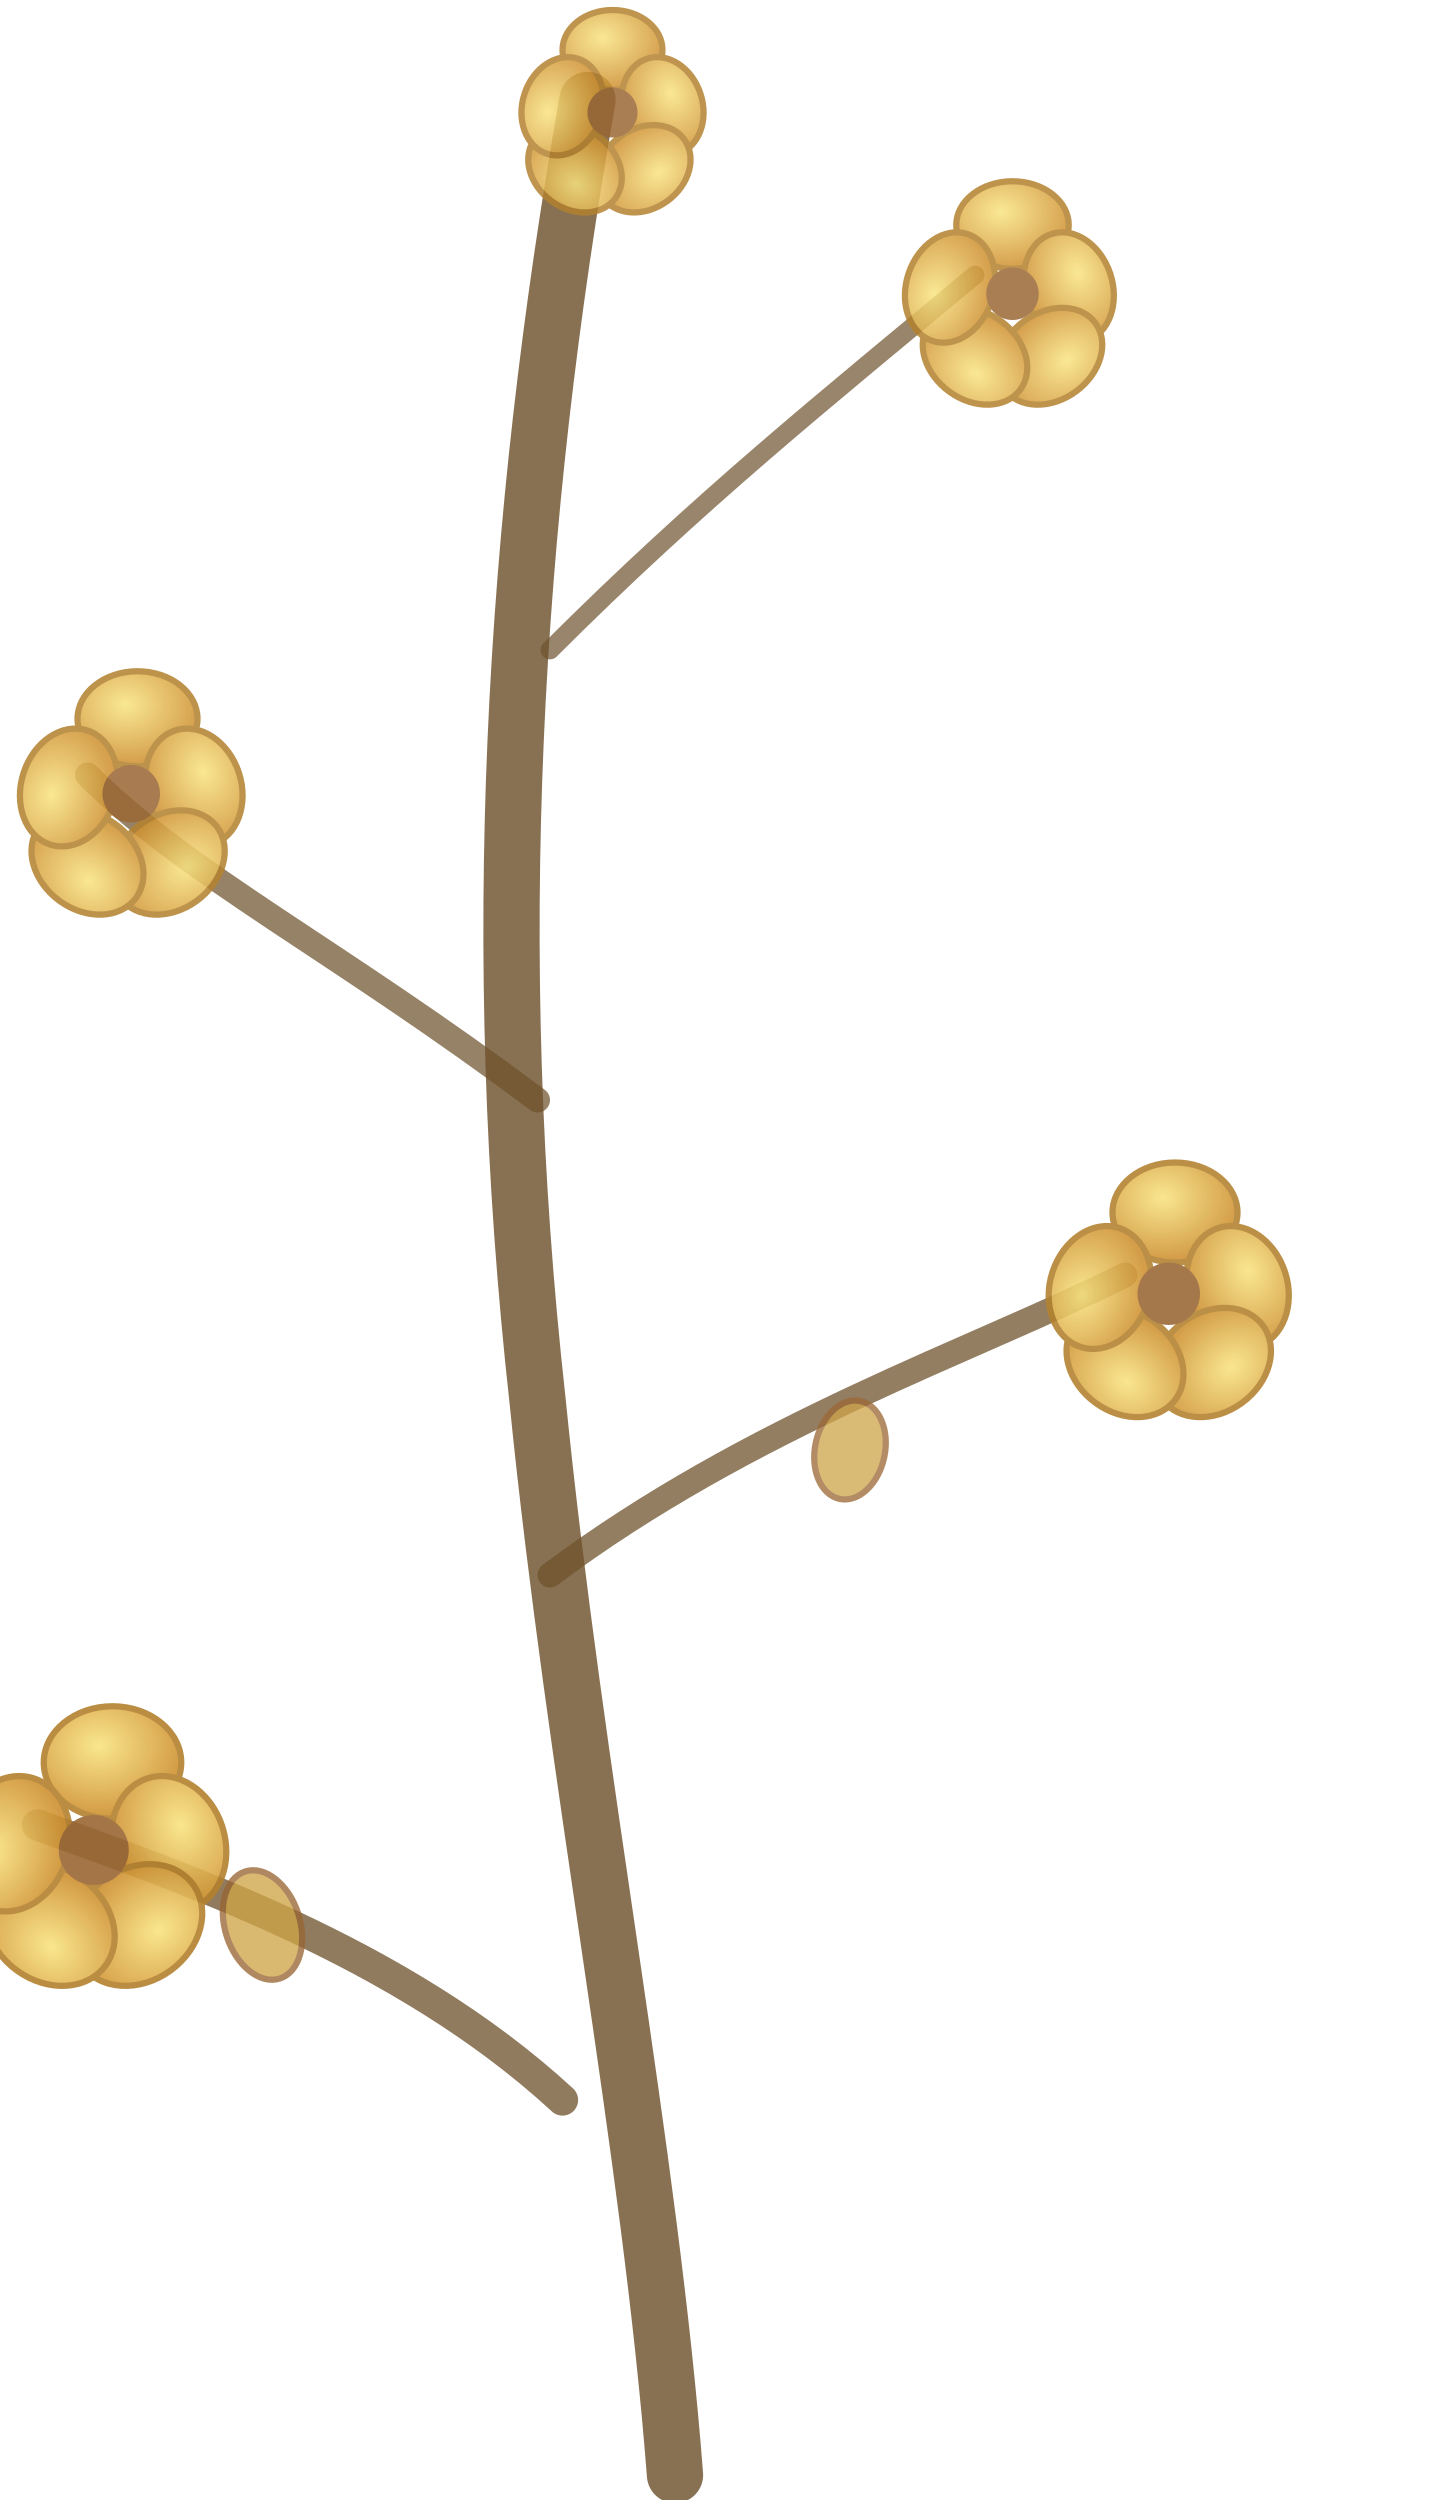
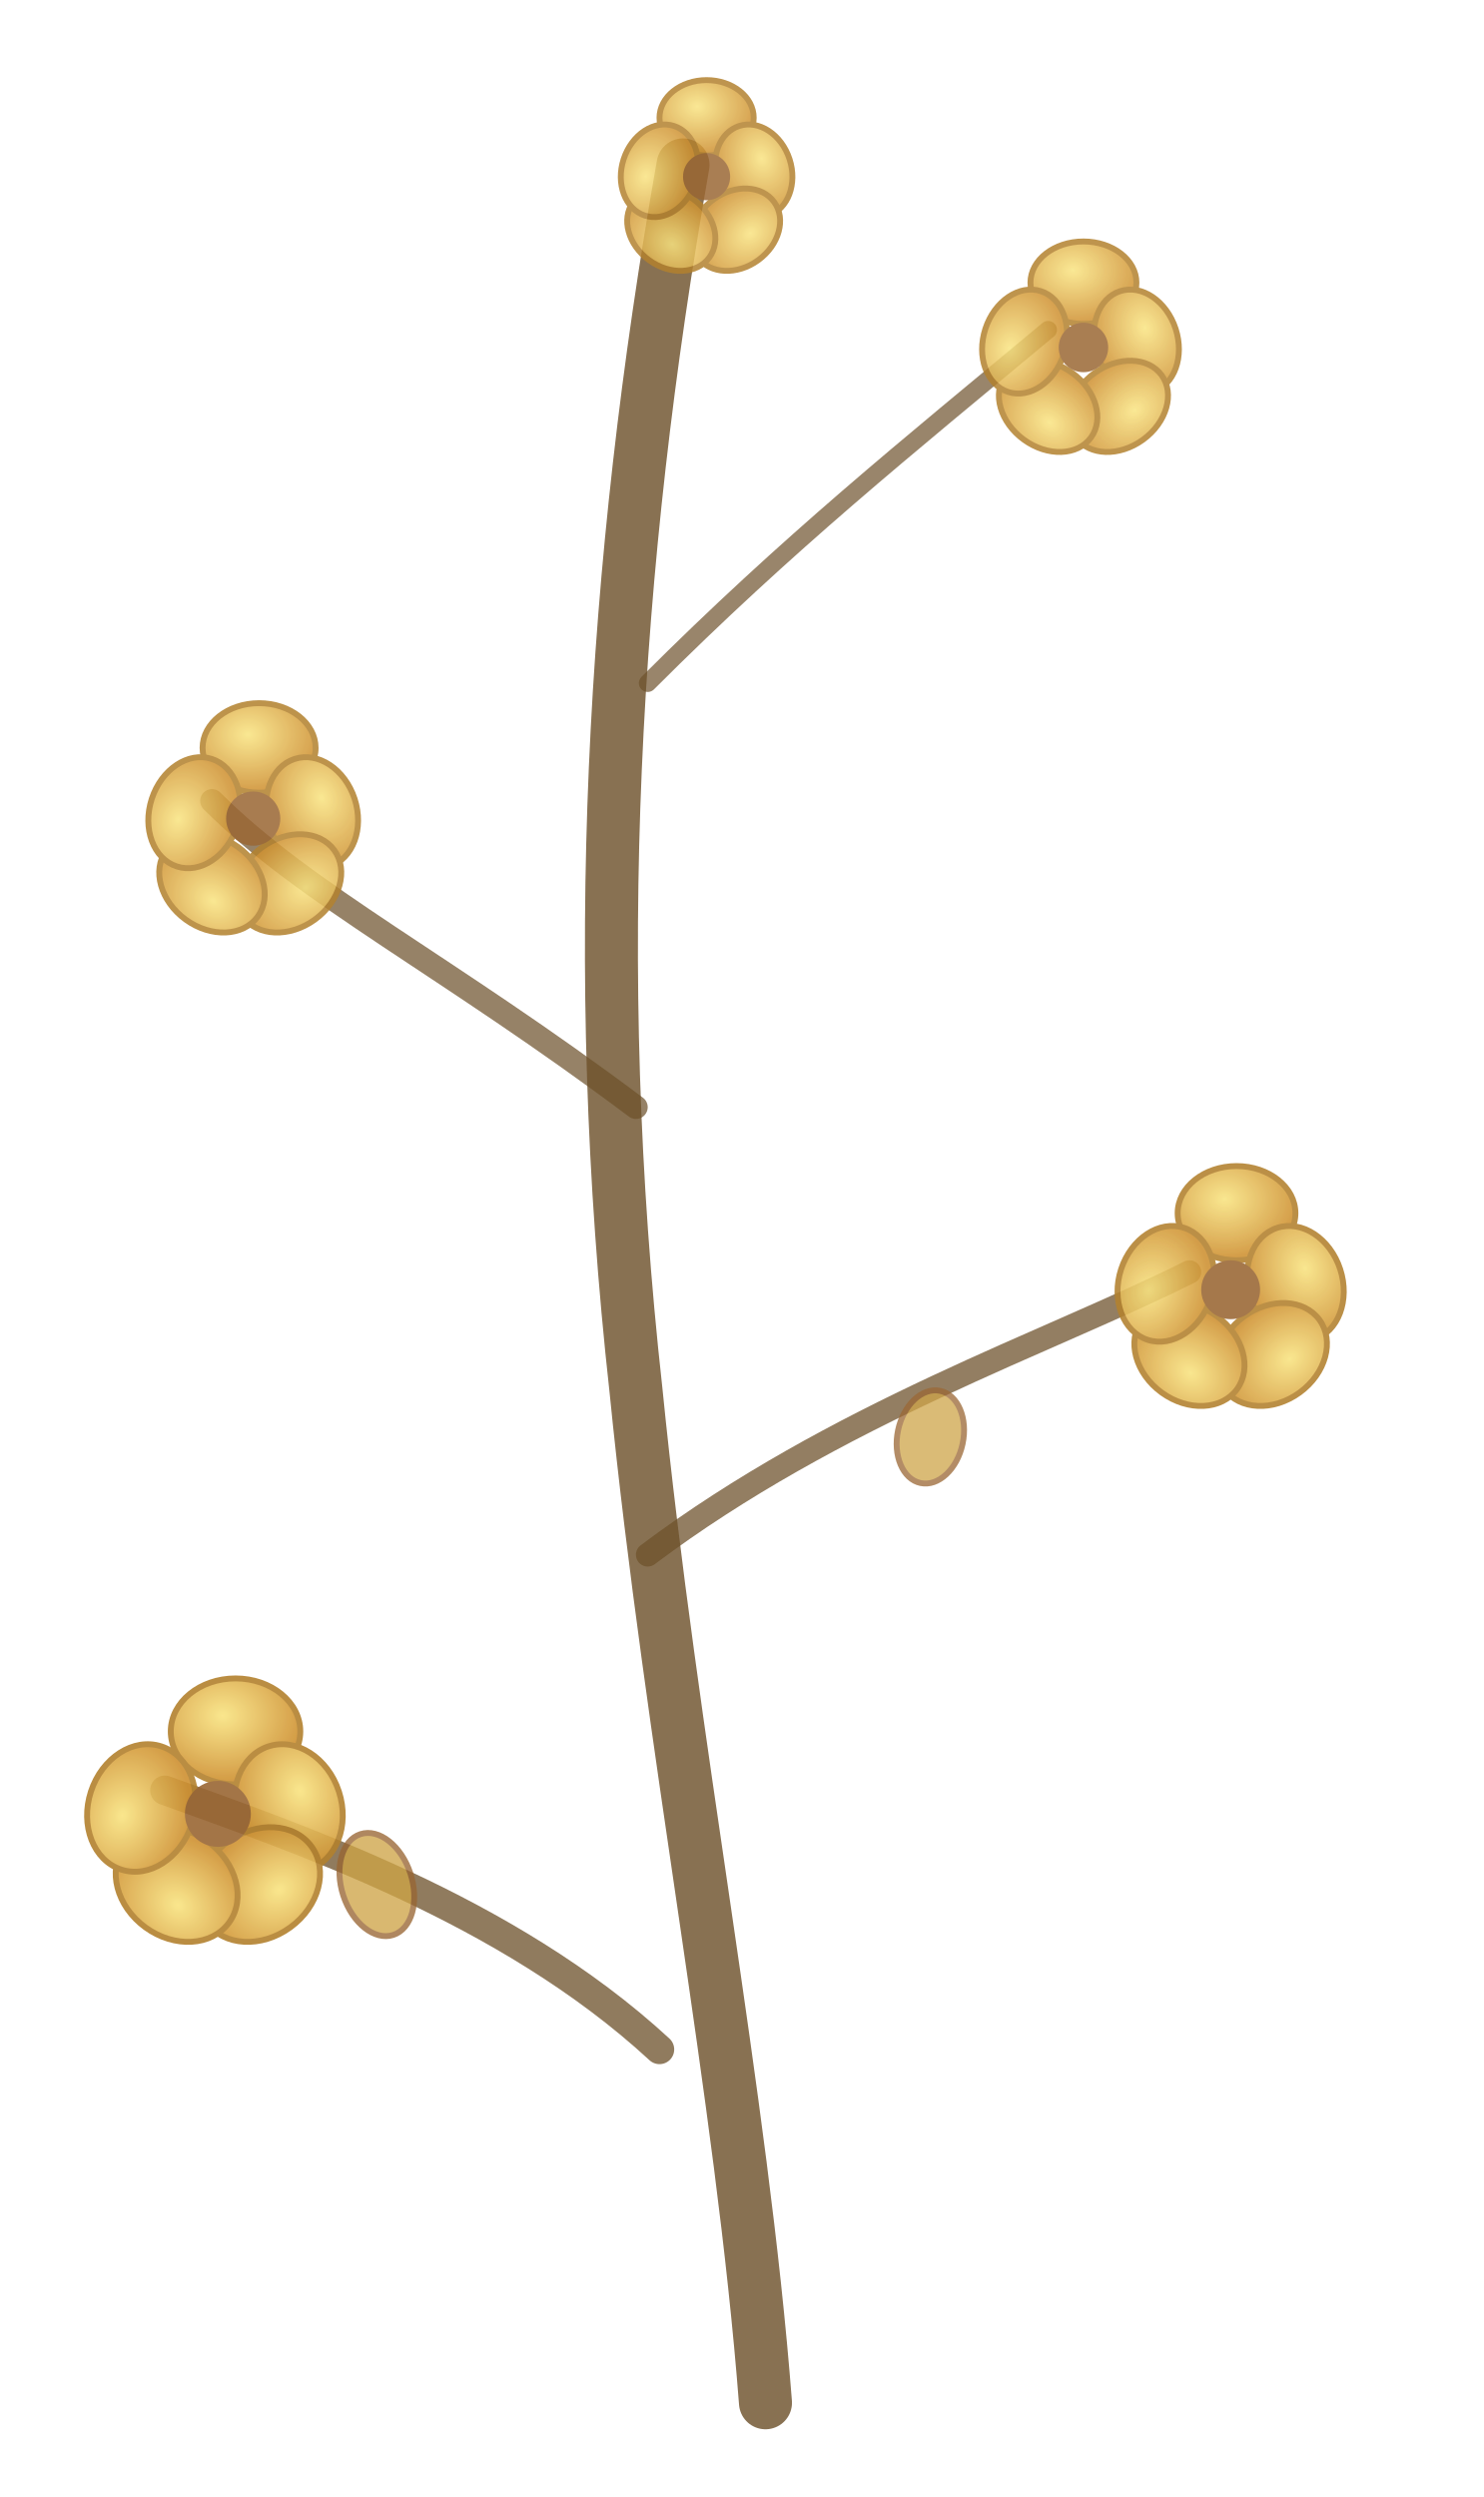
- <svg xmlns="http://www.w3.org/2000/svg" viewBox="0 0 115 200" opacity=".88">
+ <svg xmlns="http://www.w3.org/2000/svg" viewBox="-11 -6 126 212" opacity=".88">
  <defs>
    <radialGradient id="pm" cx="40%" cy="35%" r="62%" gradientUnits="objectBoundingBox">
      <stop offset="0%" stop-color="#f8e070" />
      <stop offset="100%" stop-color="#c88215" />
    </radialGradient>
  </defs>
  <path d="M54 198 C52 172 46 142 43 112 C39 76 41 42 47 8" fill="none" stroke="#5a3a0f" stroke-width="4.5" stroke-linecap="round" opacity=".82" />
  <path d="M45 168 C32 156 14 150 3 146" fill="none" stroke="#5a3a0f" stroke-width="2.5" stroke-linecap="round" opacity=".76" />
  <path d="M44 126 C60 114 78 108 90 102" fill="none" stroke="#5a3a0f" stroke-width="2" stroke-linecap="round" opacity=".74" />
  <path d="M43 88 C27 76 15 70 7 62" fill="none" stroke="#5a3a0f" stroke-width="2" stroke-linecap="round" opacity=".72" />
  <path d="M44 52 C56 40 66 32 78 22" fill="none" stroke="#5a3a0f" stroke-width="1.5" stroke-linecap="round" opacity=".7" />
  <g transform="translate(3,146)" opacity=".9">
    <ellipse cx="6" cy="-5" rx="5.5" ry="4.5" fill="url(#pm)" stroke="#a87012" stroke-width=".5" />
    <ellipse cx="10.5" cy="1.5" rx="5.5" ry="4.5" fill="url(#pm)" stroke="#a87012" stroke-width=".5" transform="rotate(72,10.5,1.5)" />
    <ellipse cx="8" cy="8" rx="5.5" ry="4.5" fill="url(#pm)" stroke="#a87012" stroke-width=".5" transform="rotate(144,8,8)" />
    <ellipse cx="1" cy="8" rx="5.5" ry="4.5" fill="url(#pm)" stroke="#a87012" stroke-width=".5" transform="rotate(216,1,8)" />
    <ellipse cx="-2" cy="1.5" rx="5.5" ry="4.5" fill="url(#pm)" stroke="#a87012" stroke-width=".5" transform="rotate(288,-2,1.5)" />
    <circle cx="4.5" cy="2" r="2.8" fill="#8c5218" />
  </g>
  <g transform="translate(90,102)" opacity=".88">
    <ellipse cx="4" cy="-5" rx="5" ry="4" fill="url(#pm)" stroke="#a87012" stroke-width=".5" />
    <ellipse cx="9" cy="1" rx="5" ry="4" fill="url(#pm)" stroke="#a87012" stroke-width=".5" transform="rotate(72,9,1)" />
    <ellipse cx="7" cy="7" rx="5" ry="4" fill="url(#pm)" stroke="#a87012" stroke-width=".5" transform="rotate(144,7,7)" />
    <ellipse cx="0" cy="7" rx="5" ry="4" fill="url(#pm)" stroke="#a87012" stroke-width=".5" transform="rotate(216,0,7)" />
    <ellipse cx="-2" cy="1" rx="5" ry="4" fill="url(#pm)" stroke="#a87012" stroke-width=".5" transform="rotate(288,-2,1)" />
    <circle cx="3.5" cy="1.5" r="2.5" fill="#8c5218" />
  </g>
  <g transform="translate(7,62)" opacity=".86">
    <ellipse cx="4" cy="-4.5" rx="4.8" ry="3.8" fill="url(#pm)" stroke="#a87012" stroke-width=".5" />
    <ellipse cx="8.5" cy="1" rx="4.8" ry="3.8" fill="url(#pm)" stroke="#a87012" stroke-width=".5" transform="rotate(72,8.5,1)" />
    <ellipse cx="6.5" cy="7" rx="4.8" ry="3.8" fill="url(#pm)" stroke="#a87012" stroke-width=".5" transform="rotate(144,6.5,7)" />
    <ellipse cx="0" cy="7" rx="4.8" ry="3.8" fill="url(#pm)" stroke="#a87012" stroke-width=".5" transform="rotate(216,0,7)" />
    <ellipse cx="-1.5" cy="1" rx="4.8" ry="3.8" fill="url(#pm)" stroke="#a87012" stroke-width=".5" transform="rotate(288,-1.5,1)" />
    <circle cx="3.5" cy="1.5" r="2.3" fill="#8c5218" />
  </g>
  <g transform="translate(78,22)" opacity=".85">
    <ellipse cx="3" cy="-4" rx="4.5" ry="3.5" fill="url(#pm)" stroke="#a87012" stroke-width=".5" />
    <ellipse cx="7.5" cy="1" rx="4.5" ry="3.5" fill="url(#pm)" stroke="#a87012" stroke-width=".5" transform="rotate(72,7.5,1)" />
    <ellipse cx="6" cy="6.5" rx="4.5" ry="3.5" fill="url(#pm)" stroke="#a87012" stroke-width=".5" transform="rotate(144,6,6.5)" />
    <ellipse cx="0" cy="6.5" rx="4.5" ry="3.5" fill="url(#pm)" stroke="#a87012" stroke-width=".5" transform="rotate(216,0,6.5)" />
    <ellipse cx="-2" cy="1" rx="4.5" ry="3.5" fill="url(#pm)" stroke="#a87012" stroke-width=".5" transform="rotate(288,-2,1)" />
    <circle cx="3" cy="1.5" r="2.1" fill="#8c5218" />
  </g>
  <g transform="translate(47,8)" opacity=".84">
    <ellipse cx="2" cy="-4" rx="4" ry="3.2" fill="url(#pm)" stroke="#a87012" stroke-width=".5" />
    <ellipse cx="6" cy="0.5" rx="4" ry="3.2" fill="url(#pm)" stroke="#a87012" stroke-width=".5" transform="rotate(72,6,0.5)" />
    <ellipse cx="4.5" cy="5.5" rx="4" ry="3.2" fill="url(#pm)" stroke="#a87012" stroke-width=".5" transform="rotate(144,4.5,5.5)" />
    <ellipse cx="-1" cy="5.5" rx="4" ry="3.2" fill="url(#pm)" stroke="#a87012" stroke-width=".5" transform="rotate(216,-1,5.5)" />
    <ellipse cx="-2" cy="0.5" rx="4" ry="3.2" fill="url(#pm)" stroke="#a87012" stroke-width=".5" transform="rotate(288,-2,0.5)" />
    <circle cx="2" cy="1" r="2" fill="#8c5218" />
  </g>
  <ellipse cx="21" cy="154" rx="3" ry="4.5" fill="#c89830" opacity=".78" stroke="#8c5218" stroke-width=".5" transform="rotate(-18,21,154)" />
  <ellipse cx="68" cy="116" rx="2.8" ry="4" fill="#c89830" opacity=".75" stroke="#8c5218" stroke-width=".5" transform="rotate(12,68,116)" />
</svg>
